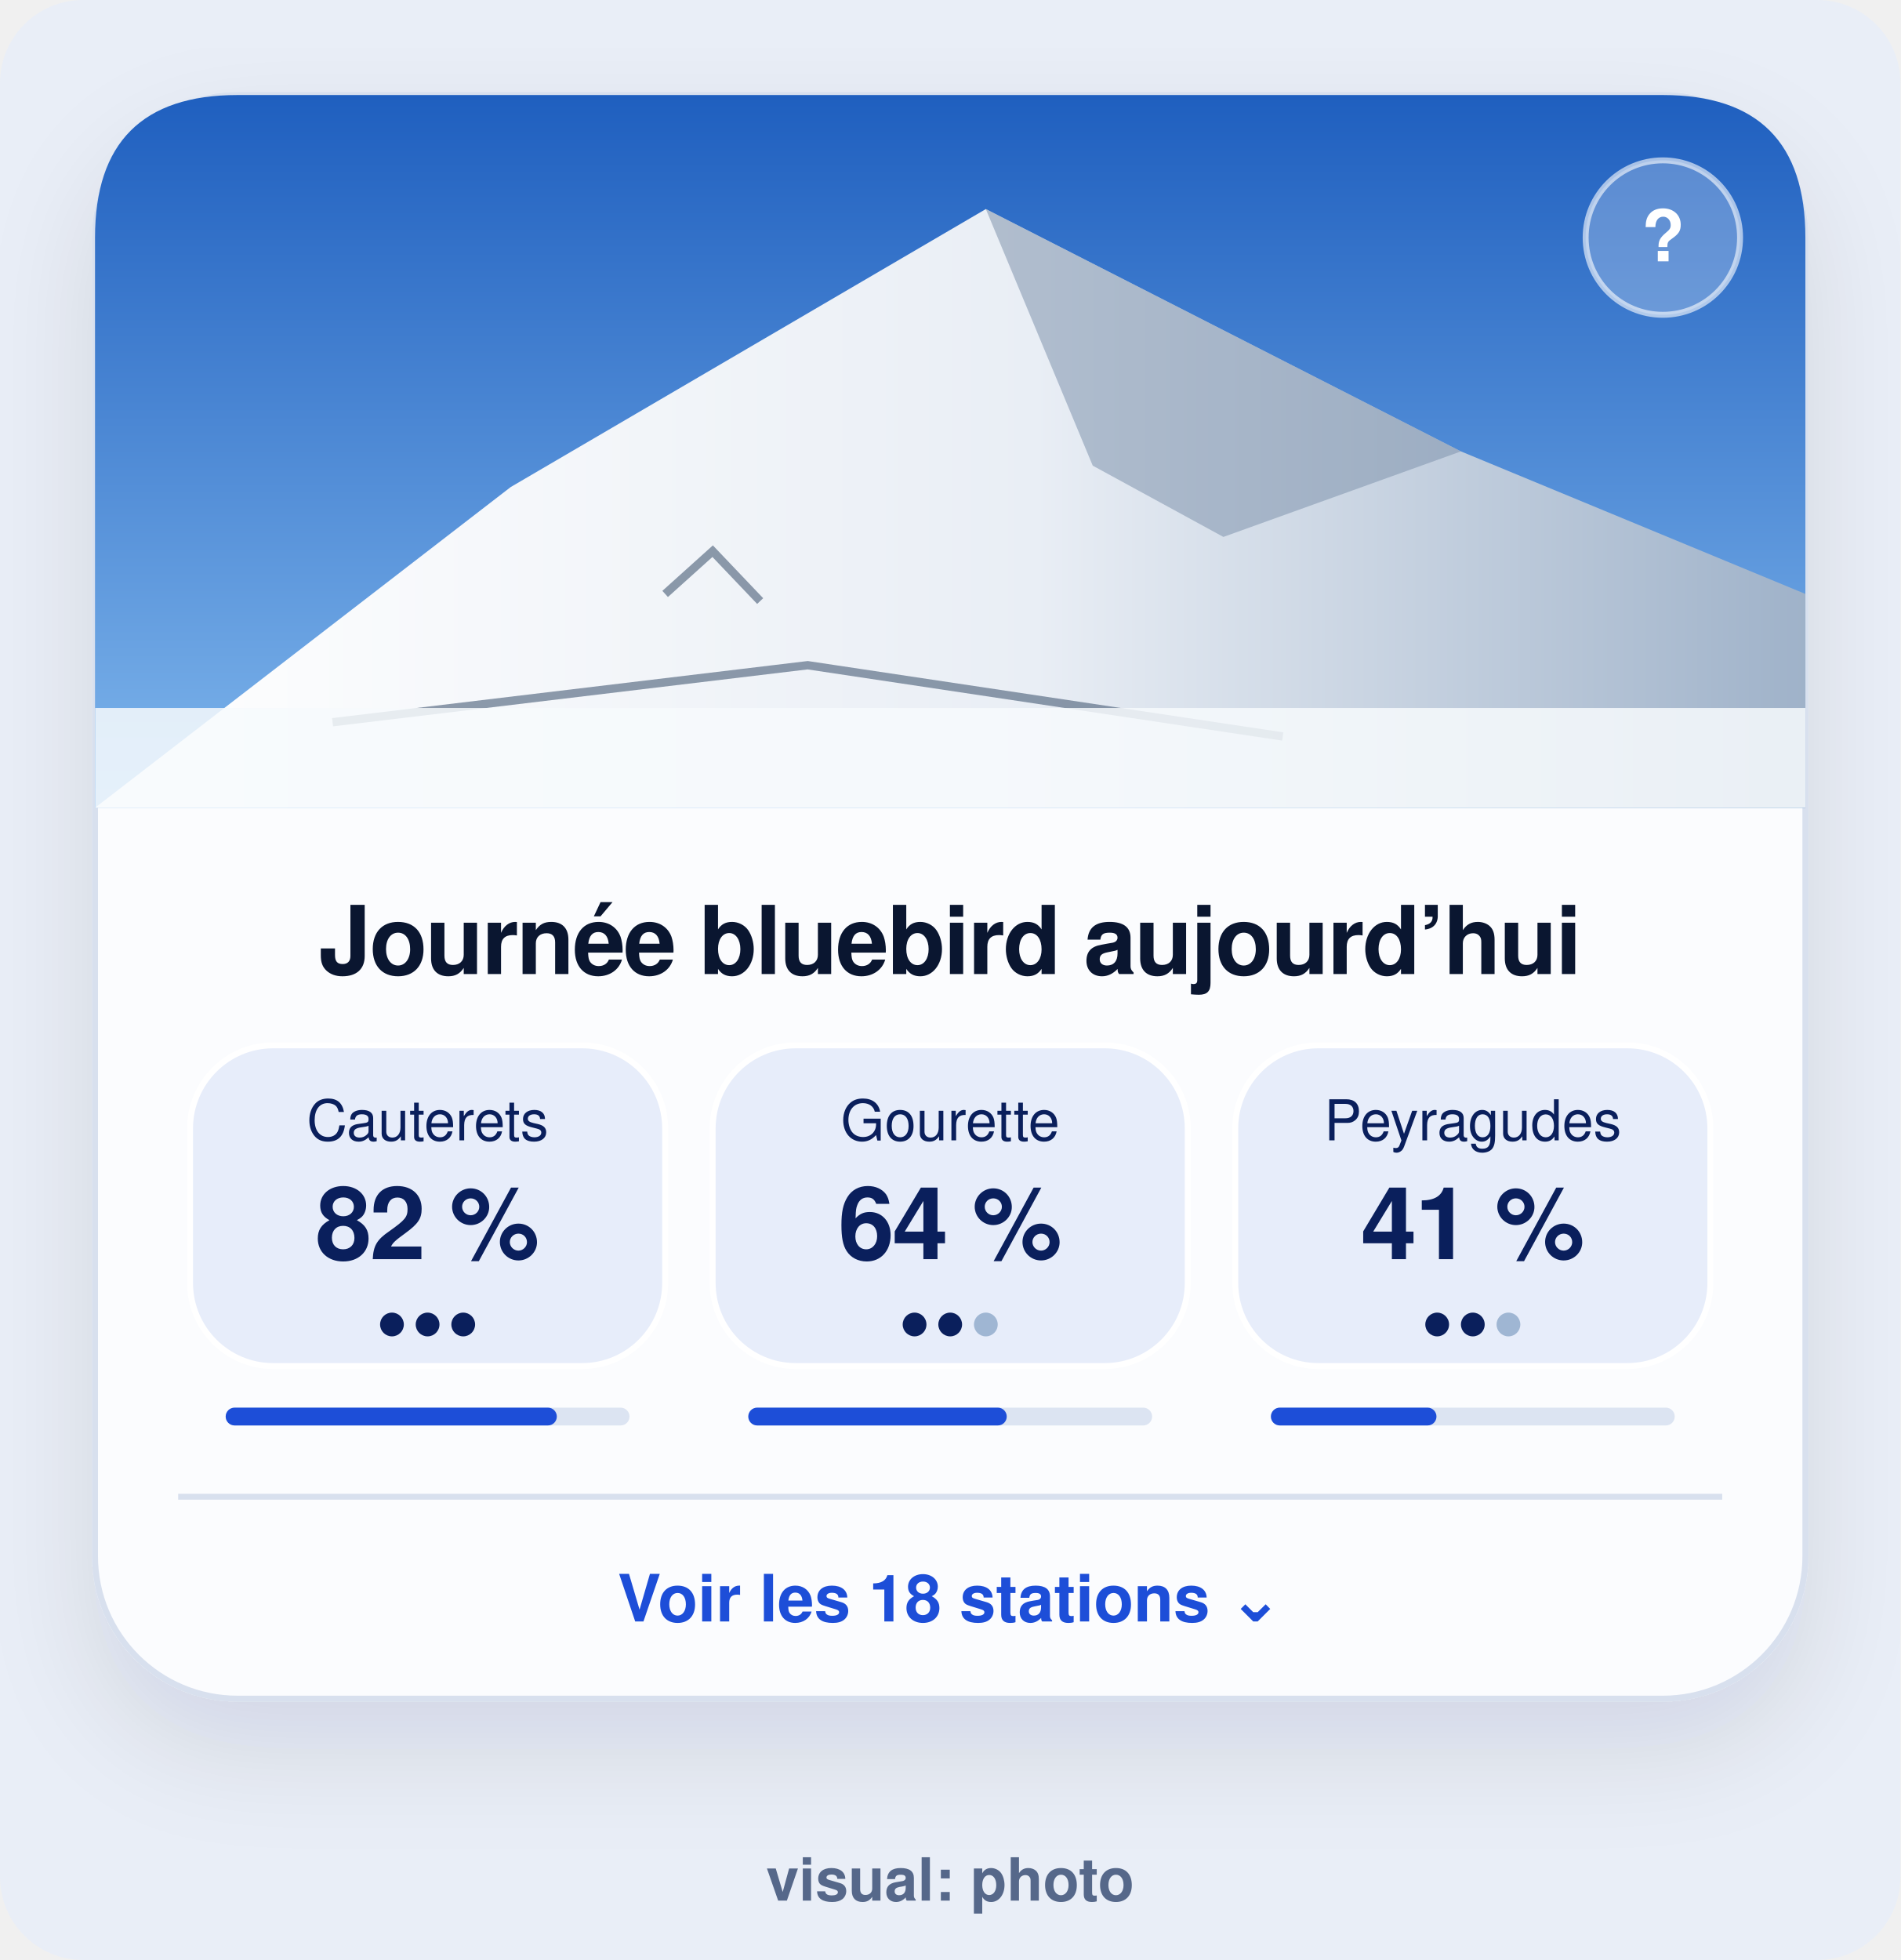
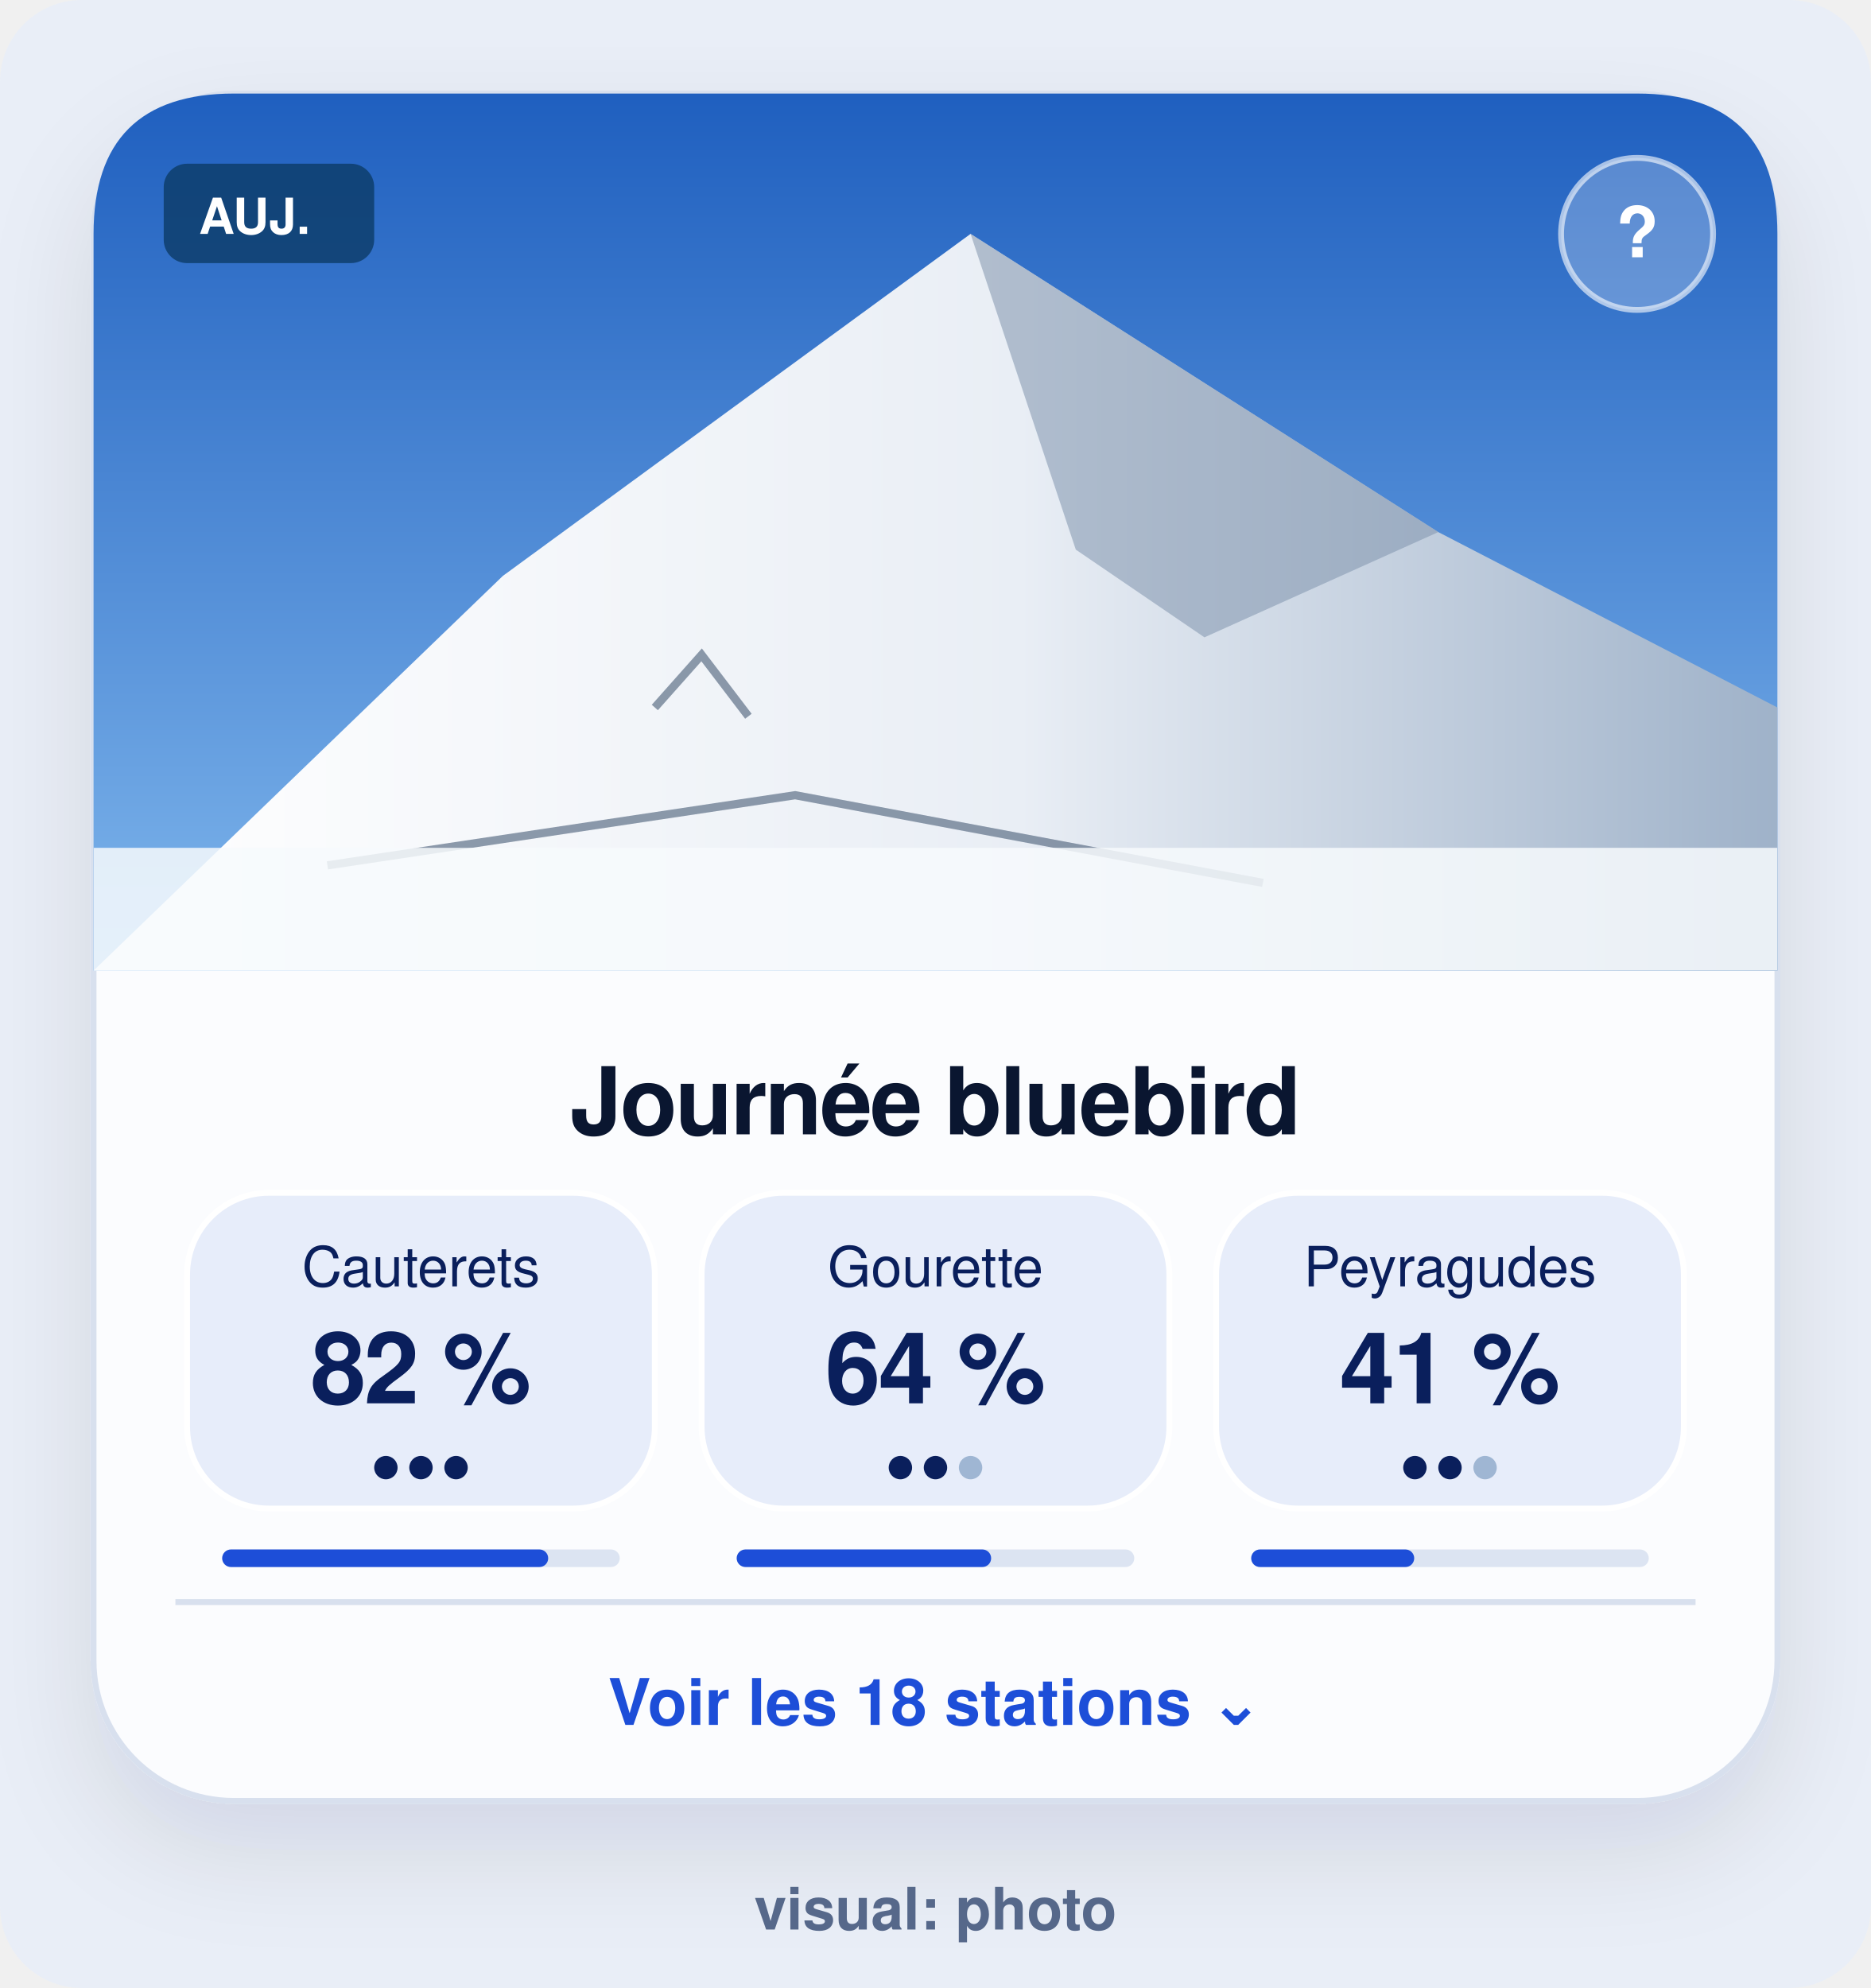
- <svg xmlns="http://www.w3.org/2000/svg" width="320" height="330" viewBox="0 0 320 330" role="img" aria-label="visual: photo">
-   <rect width="320" height="330" rx="14" fill="#e9eef7" />
+ <svg xmlns="http://www.w3.org/2000/svg" width="320" height="340" viewBox="0 0 320 340" role="img" aria-label="visual: photo">
+   <rect width="320" height="340" rx="14" fill="#e9eef7" />
  <defs>
    <filter id="sh" x="-20%" y="-20%" width="140%" height="150%">
      <feDropShadow dx="0" dy="8" stdDeviation="9" flood-color="#0f172a" flood-opacity=".10" />
    </filter>
  </defs>
-   <rect x="16" y="16" width="288" height="270" rx="24" fill="#fbfcfe" stroke="#d8e0ee" filter="url(#sh)" />
+   <rect x="16" y="16" width="288" height="292" rx="24" fill="#fbfcfe" stroke="#d8e0ee" filter="url(#sh)" />
  <path d="M40,17 H280" stroke="#ffffff" stroke-width="1.5" />
  <defs>
    <clipPath id="c1">
-       <path d="M16,136 V40 Q16,16 40,16 H280 Q304,16 304,40 V136 Z" />
+       <path d="M16,166 V40 Q16,16 40,16 H280 Q304,16 304,40 V166 Z" />
    </clipPath>
  </defs>
  <defs>
    <linearGradient id="p2a" x1="0" y1="0" x2="0" y2="1">
      <stop offset="0" stop-color="#1f5fbf" />
      <stop offset="1" stop-color="#7fb6ec" />
    </linearGradient>
    <linearGradient id="p2b" x1="0" y1="0" x2="1" y2="0">
      <stop offset="0" stop-color="#ffffff" />
      <stop offset=".55" stop-color="#e9eef5" />
      <stop offset="1" stop-color="#9fb2c9" />
    </linearGradient>
  </defs>
  <g clip-path="url(#c1)">
-     <rect x="16" y="16" width="288" height="120" fill="url(#p2a)" />
-     <path d="M16,136 L86,82 L166,35.2 L246,76 L304,100 V136 Z" fill="url(#p2b)" />
-     <path d="M166,35.2 L184,78.4 L206,90.4 L246,76 L166,35.2 Z" fill="#7f93ad" opacity=".55" />
-     <path d="M112,100 L120,92.8 L128,101.2 M56,121.6 L136,112 L216,124" stroke="#5e7088" stroke-width="1.4" fill="none" opacity=".7" />
-     <rect x="16" y="119.2" width="288" height="16.8" fill="#f7fafd" opacity=".85" />
+     <rect x="16" y="16" width="288" height="150" fill="url(#p2a)" />
+     <path d="M16,166 L86,98.5 L166,40 L246,91 L304,121 V166 Z" fill="url(#p2b)" />
+     <path d="M166,40 L184,94 L206,109 L246,91 L166,40 Z" fill="#7f93ad" opacity=".55" />
+     <path d="M112,121 L120,112 L128,122.5 M56,148 L136,136 L216,151" stroke="#5e7088" stroke-width="1.4" fill="none" opacity=".7" />
+     <rect x="16" y="145" width="288" height="21" fill="#f7fafd" opacity=".85" />
  </g>
  <circle cx="280" cy="40" r="13" fill="rgba(255,255,255,.24)" stroke="rgba(255,255,255,.6)" />
  <text x="280" y="44" font-family="Sora, 'Segoe UI', Helvetica, Arial, sans-serif" font-size="12" font-weight="700" fill="#fff" text-anchor="middle">?</text>
-   <text x="160" y="164" font-family="Sora, 'Segoe UI', Helvetica, Arial, sans-serif" font-size="16" font-weight="700" letter-spacing="-0.32" fill="#0a1630" text-anchor="middle">Journée bluebird aujourd’hui</text>
-   <rect x="32" y="176" width="80" height="54" rx="14" fill="#e7edfa" stroke="#ffffff" />
-   <text x="72" y="192" font-family="Sora, 'Segoe UI', Helvetica, Arial, sans-serif" font-size="9.5" font-weight="500" fill="#0a1f5c" text-anchor="middle">Cauterets</text>
-   <text x="72" y="212" font-family="Sora, 'Segoe UI', Helvetica, Arial, sans-serif" font-size="17" font-weight="700" letter-spacing="-0.34" fill="#0a1f5c" text-anchor="middle">82 %</text>
-   <circle cx="66" cy="223" r="2" fill="#0a1f5c" />
-   <circle cx="72" cy="223" r="2" fill="#0a1f5c" />
-   <circle cx="78" cy="223" r="2" fill="#0a1f5c" />
-   <rect x="38" y="237" width="68" height="3" rx="1.5" fill="#dce4f2" />
-   <rect x="38" y="237" width="55.76" height="3" rx="1.5" fill="#1d4ed8" />
-   <rect x="120" y="176" width="80" height="54" rx="14" fill="#e7edfa" stroke="#ffffff" />
-   <text x="160" y="192" font-family="Sora, 'Segoe UI', Helvetica, Arial, sans-serif" font-size="9.5" font-weight="500" fill="#0a1f5c" text-anchor="middle">Gourette</text>
-   <text x="160" y="212" font-family="Sora, 'Segoe UI', Helvetica, Arial, sans-serif" font-size="17" font-weight="700" letter-spacing="-0.34" fill="#0a1f5c" text-anchor="middle">64 %</text>
-   <circle cx="154" cy="223" r="2" fill="#0a1f5c" />
-   <circle cx="160" cy="223" r="2" fill="#0a1f5c" />
-   <circle cx="166" cy="223" r="2" fill="#9fb6d3" />
-   <rect x="126" y="237" width="68" height="3" rx="1.5" fill="#dce4f2" />
-   <rect x="126" y="237" width="43.52" height="3" rx="1.5" fill="#1d4ed8" />
-   <rect x="208" y="176" width="80" height="54" rx="14" fill="#e7edfa" stroke="#ffffff" />
-   <text x="248" y="192" font-family="Sora, 'Segoe UI', Helvetica, Arial, sans-serif" font-size="9.5" font-weight="500" fill="#0a1f5c" text-anchor="middle">Peyragudes</text>
-   <text x="248" y="212" font-family="Sora, 'Segoe UI', Helvetica, Arial, sans-serif" font-size="17" font-weight="700" letter-spacing="-0.34" fill="#0a1f5c" text-anchor="middle">41 %</text>
-   <circle cx="242" cy="223" r="2" fill="#0a1f5c" />
-   <circle cx="248" cy="223" r="2" fill="#0a1f5c" />
-   <circle cx="254" cy="223" r="2" fill="#9fb6d3" />
-   <rect x="214" y="237" width="68" height="3" rx="1.5" fill="#dce4f2" />
-   <rect x="214" y="237" width="27.88" height="3" rx="1.5" fill="#1d4ed8" />
-   <line x1="30" y1="252" x2="290" y2="252" stroke="#d8e0ee" />
-   <text x="160" y="273" font-family="Sora, 'Segoe UI', Helvetica, Arial, sans-serif" font-size="11" font-weight="700" fill="#1d4ed8" text-anchor="middle">Voir les 18 stations  ⌄</text>
-   <text x="160" y="320" font-family="Sora, 'Segoe UI', Helvetica, Arial, sans-serif" font-size="10" font-weight="600" fill="#56688a" text-anchor="middle">visual: photo</text>
+   <g>
+     <rect x="28" y="28" width="36" height="17" rx="4" fill="#0b3b66" opacity="0.8" />
+     <text x="34" y="40" font-family="Sora, 'Segoe UI', Helvetica, Arial, sans-serif" font-size="8.5" font-weight="800" fill="#fff" text-anchor="start">AUJ.</text>
+   </g>
+   <text x="160" y="194" font-family="Sora, 'Segoe UI', Helvetica, Arial, sans-serif" font-size="16" font-weight="700" letter-spacing="-0.32" fill="#0a1630" text-anchor="middle">Journée bluebird</text>
+   <rect x="32" y="204" width="80" height="54" rx="14" fill="#e7edfa" stroke="#ffffff" />
+   <text x="72" y="220" font-family="Sora, 'Segoe UI', Helvetica, Arial, sans-serif" font-size="9.5" font-weight="500" fill="#0a1f5c" text-anchor="middle">Cauterets</text>
+   <text x="72" y="240" font-family="Sora, 'Segoe UI', Helvetica, Arial, sans-serif" font-size="17" font-weight="700" letter-spacing="-0.34" fill="#0a1f5c" text-anchor="middle">82 %</text>
+   <circle cx="66" cy="251" r="2" fill="#0a1f5c" />
+   <circle cx="72" cy="251" r="2" fill="#0a1f5c" />
+   <circle cx="78" cy="251" r="2" fill="#0a1f5c" />
+   <rect x="38" y="265" width="68" height="3" rx="1.5" fill="#dce4f2" />
+   <rect x="38" y="265" width="55.76" height="3" rx="1.5" fill="#1d4ed8" />
+   <rect x="120" y="204" width="80" height="54" rx="14" fill="#e7edfa" stroke="#ffffff" />
+   <text x="160" y="220" font-family="Sora, 'Segoe UI', Helvetica, Arial, sans-serif" font-size="9.5" font-weight="500" fill="#0a1f5c" text-anchor="middle">Gourette</text>
+   <text x="160" y="240" font-family="Sora, 'Segoe UI', Helvetica, Arial, sans-serif" font-size="17" font-weight="700" letter-spacing="-0.34" fill="#0a1f5c" text-anchor="middle">64 %</text>
+   <circle cx="154" cy="251" r="2" fill="#0a1f5c" />
+   <circle cx="160" cy="251" r="2" fill="#0a1f5c" />
+   <circle cx="166" cy="251" r="2" fill="#9fb6d3" />
+   <rect x="126" y="265" width="68" height="3" rx="1.5" fill="#dce4f2" />
+   <rect x="126" y="265" width="43.52" height="3" rx="1.5" fill="#1d4ed8" />
+   <rect x="208" y="204" width="80" height="54" rx="14" fill="#e7edfa" stroke="#ffffff" />
+   <text x="248" y="220" font-family="Sora, 'Segoe UI', Helvetica, Arial, sans-serif" font-size="9.5" font-weight="500" fill="#0a1f5c" text-anchor="middle">Peyragudes</text>
+   <text x="248" y="240" font-family="Sora, 'Segoe UI', Helvetica, Arial, sans-serif" font-size="17" font-weight="700" letter-spacing="-0.34" fill="#0a1f5c" text-anchor="middle">41 %</text>
+   <circle cx="242" cy="251" r="2" fill="#0a1f5c" />
+   <circle cx="248" cy="251" r="2" fill="#0a1f5c" />
+   <circle cx="254" cy="251" r="2" fill="#9fb6d3" />
+   <rect x="214" y="265" width="68" height="3" rx="1.5" fill="#dce4f2" />
+   <rect x="214" y="265" width="27.88" height="3" rx="1.5" fill="#1d4ed8" />
+   <line x1="30" y1="274" x2="290" y2="274" stroke="#d8e0ee" />
+   <text x="160" y="295" font-family="Sora, 'Segoe UI', Helvetica, Arial, sans-serif" font-size="11" font-weight="700" fill="#1d4ed8" text-anchor="middle">Voir les 18 stations  ⌄</text>
+   <text x="160" y="330" font-family="Sora, 'Segoe UI', Helvetica, Arial, sans-serif" font-size="10" font-weight="600" fill="#56688a" text-anchor="middle">visual: photo</text>
</svg>
